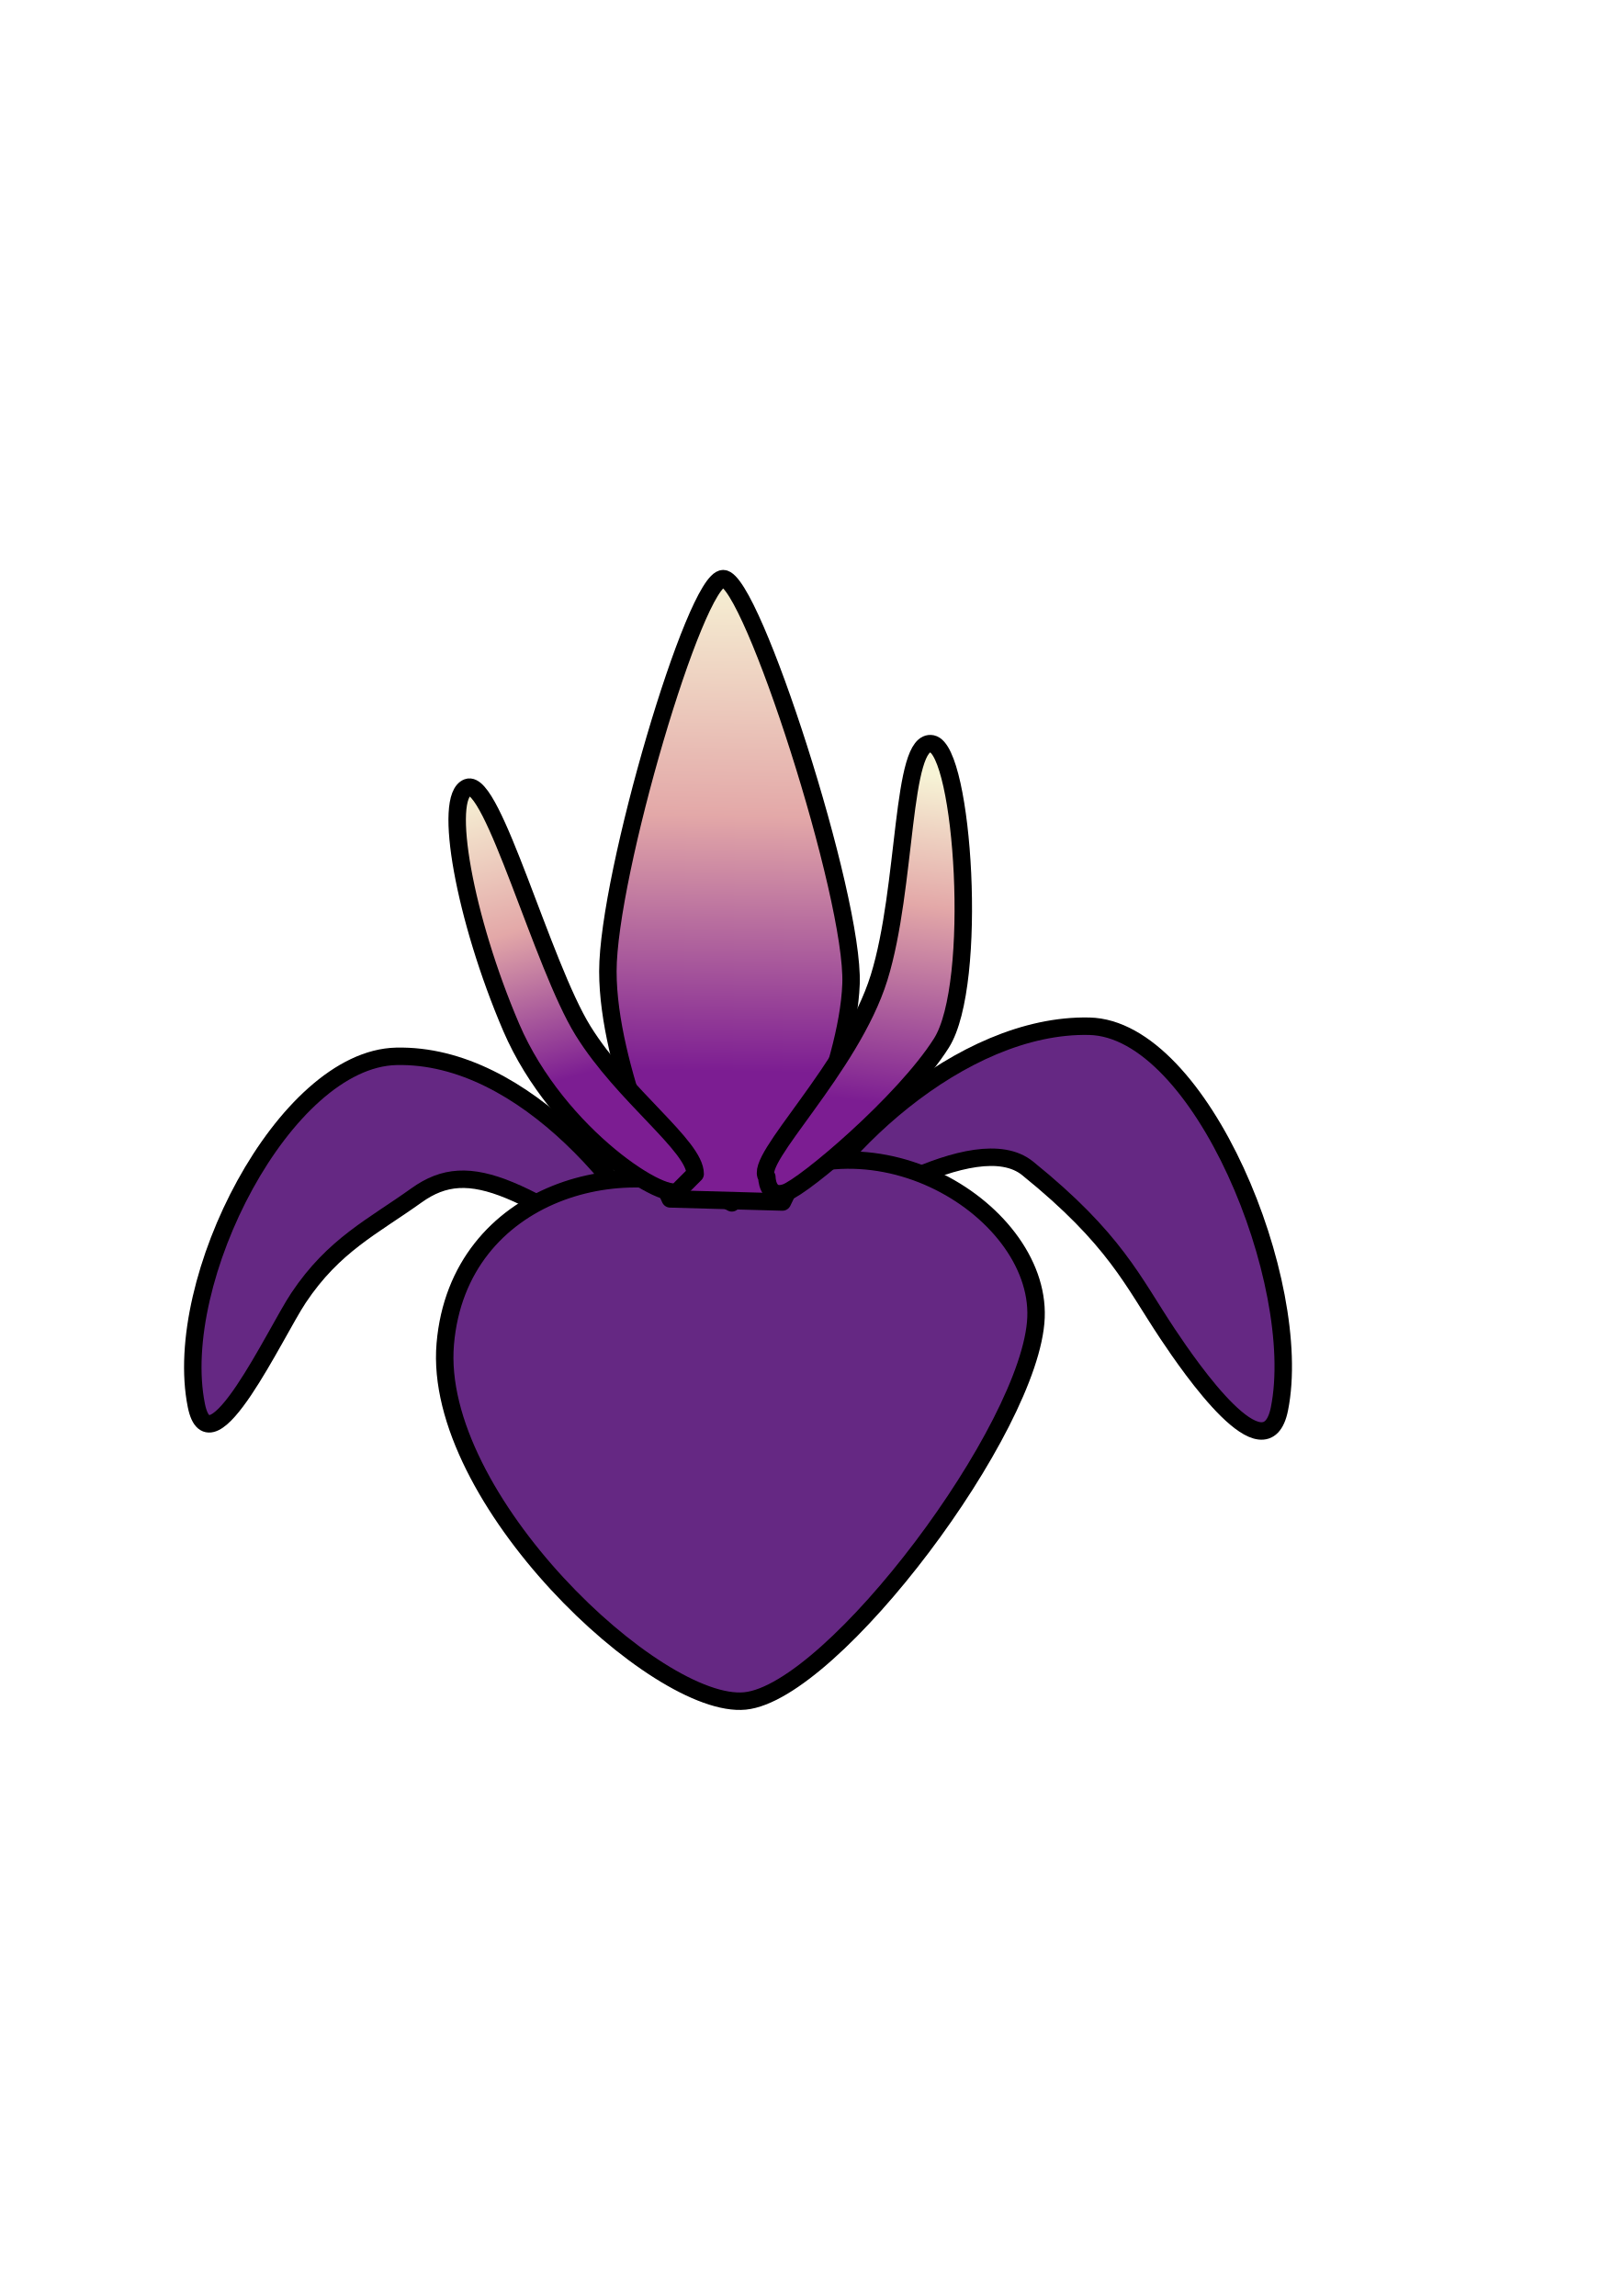
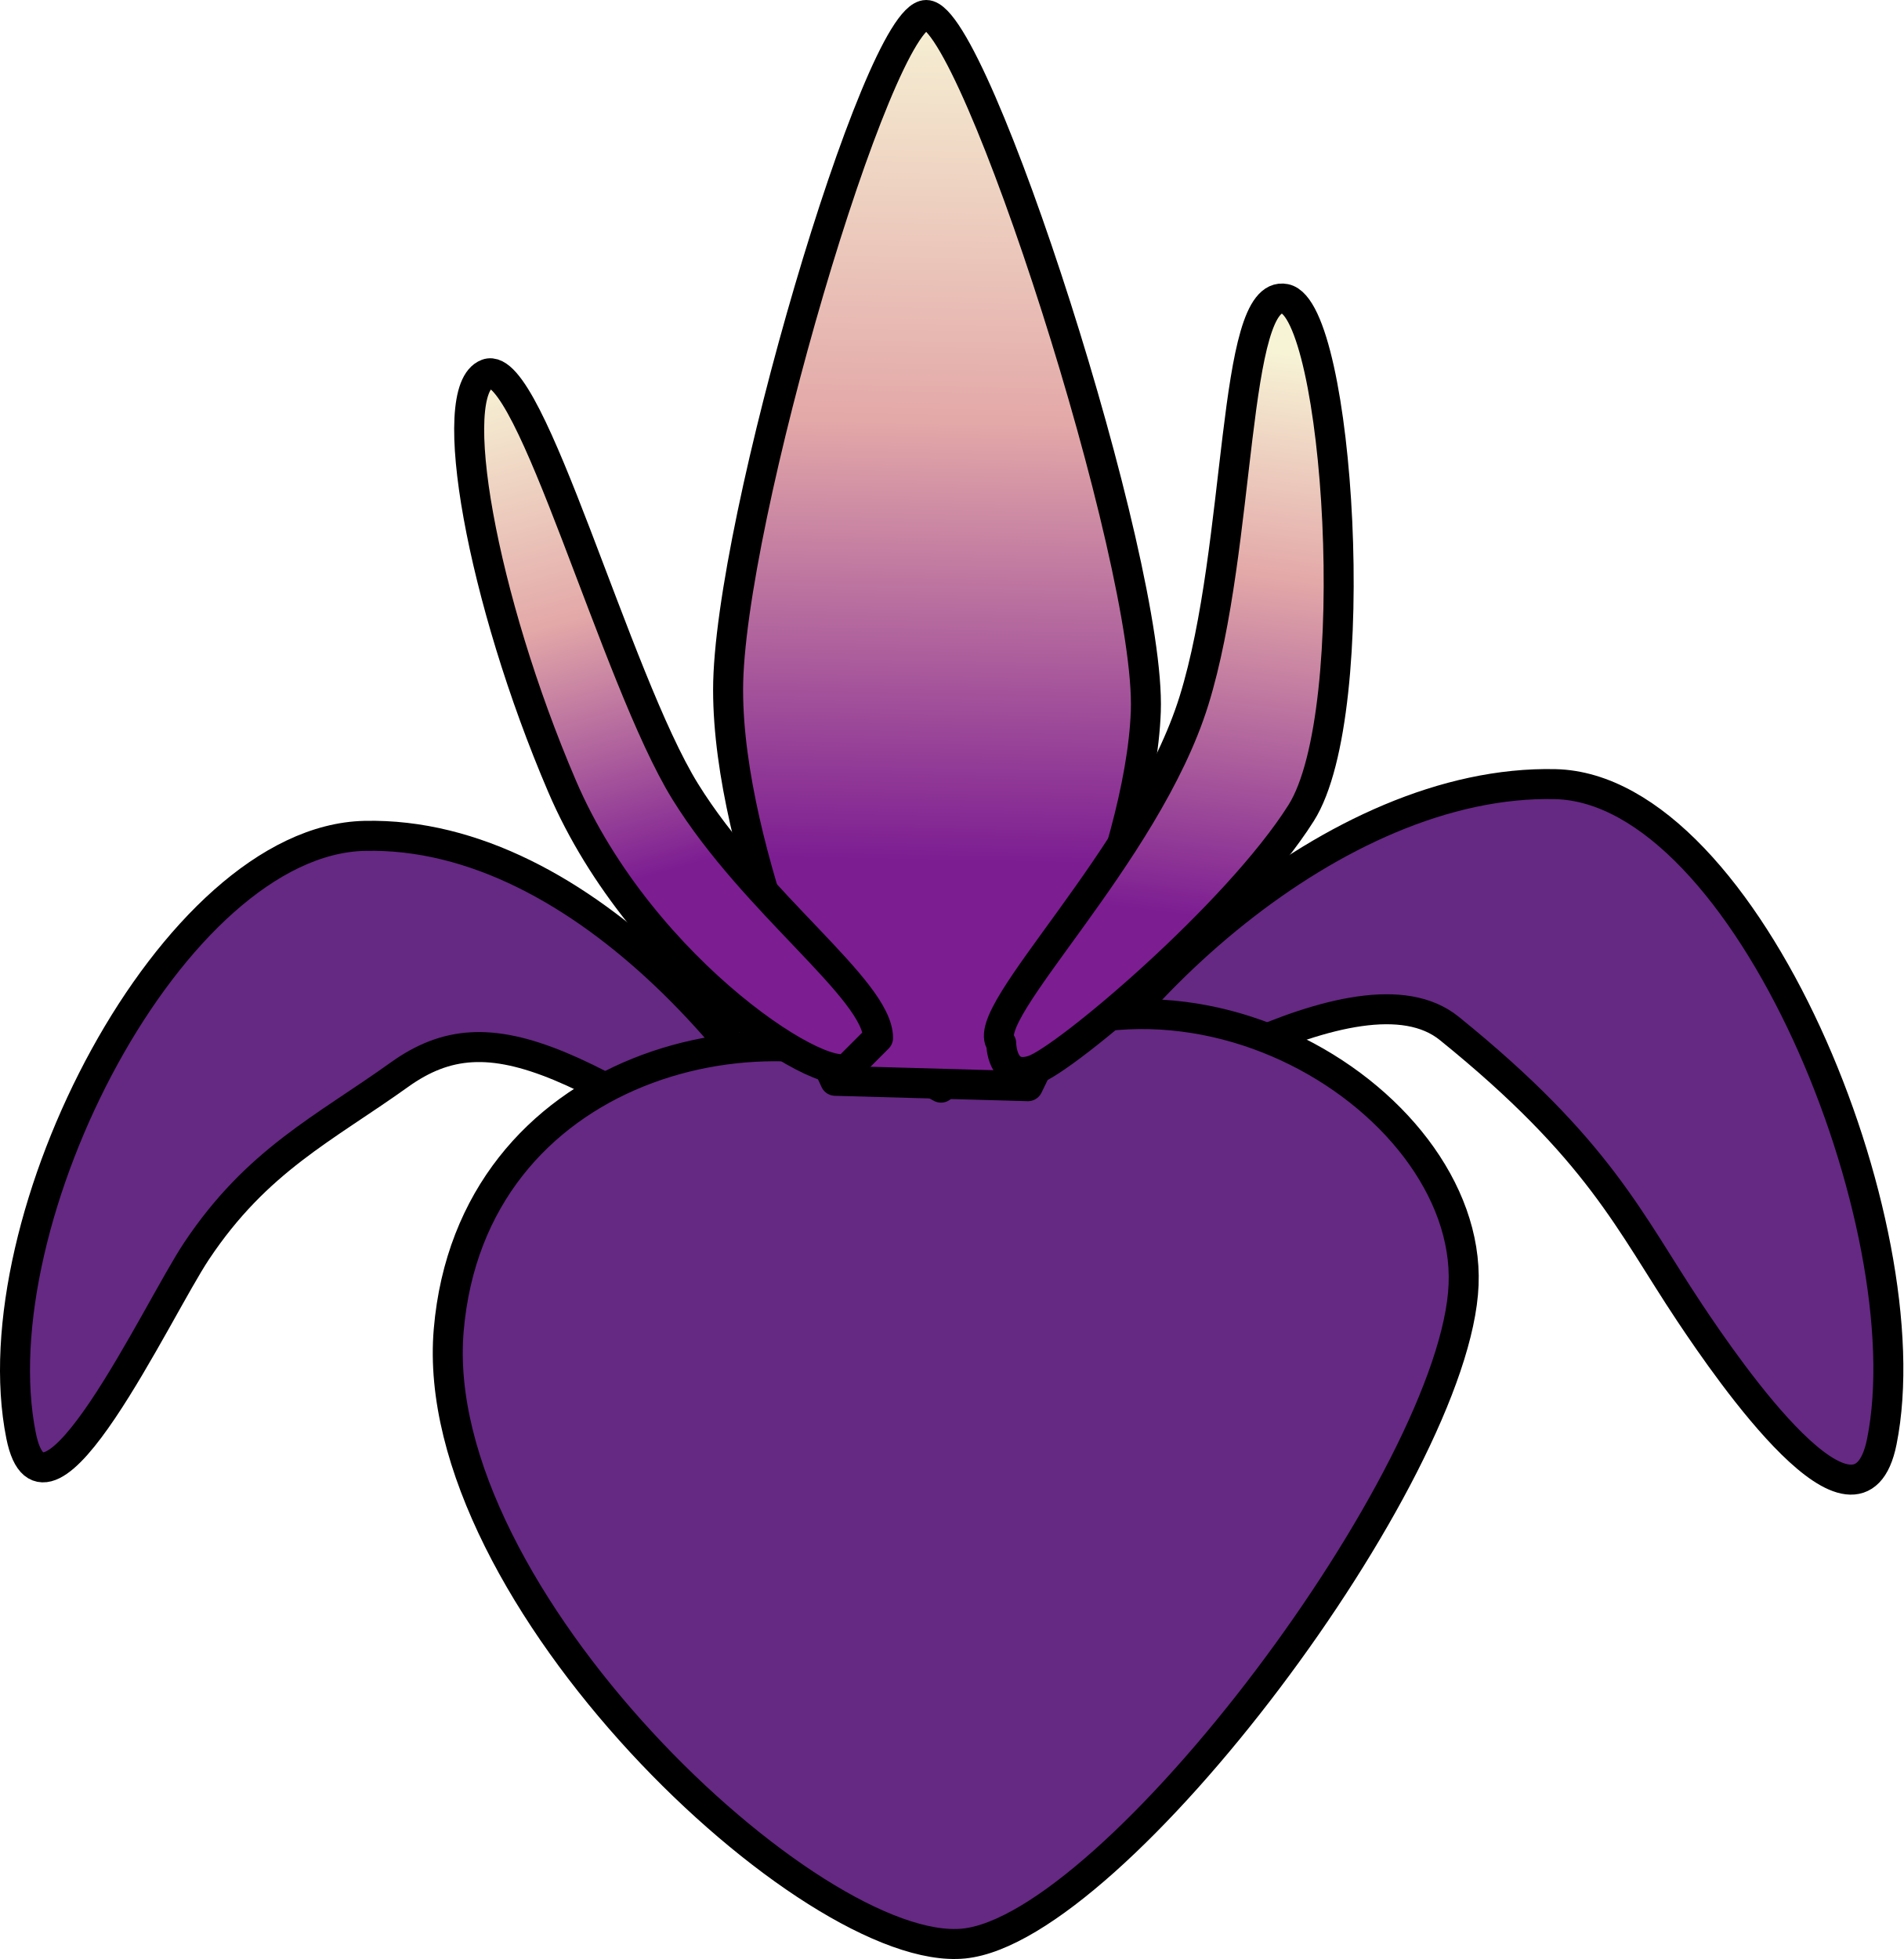
- <svg xmlns="http://www.w3.org/2000/svg" xmlns:xlink="http://www.w3.org/1999/xlink" width="744.094" height="1052.362" id="svg2" version="1.1">
+ <svg xmlns="http://www.w3.org/2000/svg" xmlns:xlink="http://www.w3.org/1999/xlink" width="507.723" height="522.524" id="svg2" version="1.1">
  <defs id="defs4">
    <linearGradient id="linearGradient3846">
      <stop id="stop3848" offset="0" style="stop-color:#7c1d92;stop-opacity:1;" />
      <stop style="stop-color:#e3a8a8;stop-opacity:1;" offset="0.605" id="stop3850" />
      <stop id="stop3852" offset="1" style="stop-color:#f7f4d6;stop-opacity:1;" />
    </linearGradient>
    <linearGradient id="linearGradient3828">
      <stop style="stop-color:#7c1d92;stop-opacity:1;" offset="0" id="stop3830" />
      <stop id="stop3836" offset="0.508" style="stop-color:#e3a8a8;stop-opacity:1;" />
      <stop style="stop-color:#f7f4d6;stop-opacity:1;" offset="1" id="stop3832" />
    </linearGradient>
    <linearGradient id="linearGradient3759">
      <stop style="stop-color:#652883;stop-opacity:1;" offset="0" id="stop3761" />
      <stop style="stop-color:#652883;stop-opacity:0;" offset="1" id="stop3763" />
    </linearGradient>
-     <linearGradient xlink:href="#linearGradient3828" id="linearGradient3834" x1="329.12" y1="490.909" x2="333.423" y2="260.594" gradientUnits="userSpaceOnUse" />
-     <linearGradient xlink:href="#linearGradient3846" id="linearGradient3844" x1="409.433" y1="506.634" x2="429.287" y2="355.111" gradientUnits="userSpaceOnUse" />
-     <linearGradient xlink:href="#linearGradient3828" id="linearGradient3860" x1="253.992" y1="496.015" x2="215.495" y2="360.655" gradientUnits="userSpaceOnUse" />
+     <linearGradient xlink:href="#linearGradient3828" id="linearGradient3834" x1="329.12" y1="490.909" x2="333.423" y2="260.594" gradientUnits="userSpaceOnUse" gradientTransform="translate(143.4417,-125.2589)" />
+     <linearGradient xlink:href="#linearGradient3846" id="linearGradient3844" x1="409.433" y1="506.634" x2="429.287" y2="355.111" gradientUnits="userSpaceOnUse" gradientTransform="translate(143.4417,-125.2589)" />
+     <linearGradient xlink:href="#linearGradient3828" id="linearGradient3860" x1="253.992" y1="496.015" x2="215.495" y2="360.655" gradientUnits="userSpaceOnUse" gradientTransform="translate(143.4417,-125.2589)" />
+     <linearGradient xlink:href="#linearGradient3828" id="linearGradient3068" gradientUnits="userSpaceOnUse" gradientTransform="translate(143.4417,-125.2589)" x1="329.12" y1="490.909" x2="329.851" y2="436.308" />
+     <linearGradient xlink:href="#linearGradient3828" id="linearGradient3072" gradientUnits="userSpaceOnUse" gradientTransform="translate(143.4417,-125.2589)" x1="253.992" y1="496.015" x2="224.067" y2="389.226" />
  </defs>
-   <g id="layer1" style="display:inline">
-     <path style="fill:#652883;fill-opacity:1;stroke:#000000;stroke-width:8;stroke-linecap:round;stroke-linejoin:round;stroke-miterlimit:4;stroke-opacity:1;stroke-dasharray:none" d="M 313.147,593.753 C 239.146,544.4 215.863,529.987 190.889,547.878 c -20.034,14.352 -37.938,22.773 -54.1,47.017 -10.632,15.947 -40.528,80.584 -46.814,49.265 -11.53,-57.447 40.438,-158.826 91.649,-159.993 58.726,-1.338 111.32,63.855 131.523,109.587 z" id="path3767" />
-     <path id="path3787" d="m 357.587,573.896 c 27.534,-17.028 89.451,-57.702 113.34,-38.386 40.237,32.535 48.039,51.691 64.202,75.935 10.632,15.947 44.915,65.605 51.201,34.286 11.53,-57.447 -35.907,-174.194 -87.118,-175.36 -58.726,-1.338 -121.421,57.794 -141.624,103.526 z" style="fill:#652883;fill-opacity:1;stroke:#000000;stroke-width:8;stroke-linecap:round;stroke-linejoin:round;stroke-miterlimit:4;stroke-opacity:1;stroke-dasharray:none" />
-     <path style="fill:#652883;fill-opacity:1;stroke:#000000;stroke-width:8;stroke-linecap:round;stroke-linejoin:round;stroke-miterlimit:4;stroke-opacity:1;stroke-dasharray:none" d="m 335.371,551.327 c 58.589,-48.487 141.421,2.02 139.401,52.528 -2.02,50.508 -92.934,171.726 -133.34,175.767 -40.406,4.041 -143.442,-92.934 -137.381,-163.645 6.061,-70.711 84.853,-90.914 131.32,-64.65 z" id="path2989" />
+   <g id="layer2" style="display:inline" transform="translate(-227.795,-135.9604)">
+     <path id="path3050" d="m 448.732,457.065 c -15.43,-13.638 -34.035,-11.958 -11.201,-39.671 21.908,-26.589 1.635,-38.708 5.473,-83.75 1.627,-19.097 -14.582,-133.908 16.162,-125.238 19.184,5.41 22.659,155.595 55.385,129.279 20.285,-16.312 -86.022,73.648 -65.819,119.38 z" style="fill:#652883;fill-opacity:1;stroke:#000000;stroke-width:8;stroke-linecap:round;stroke-linejoin:round;stroke-miterlimit:4;stroke-opacity:1;stroke-dasharray:none;display:inline" />
+     <path style="fill:#652883;fill-opacity:1;stroke:#000000;stroke-width:8;stroke-linecap:round;stroke-linejoin:round;stroke-miterlimit:4;stroke-opacity:1;stroke-dasharray:none;display:inline" d="m 501.029,448.638 c 27.534,-17.028 16.313,-40.522 16.197,-71.243 -0.144,-38.132 -3.629,-81.631 -6.513,-52.637 -2.226,22.376 -26.153,-111.061 -40.228,-107.857 -8.451,1.924 21.99,39.846 21.453,91.068 -0.869,82.948 29.293,94.937 9.09,140.669 z" id="path3052" />
+     <path id="path3054" d="m 478.812,426.068 c 58.589,-48.487 17.85,36.306 33.687,15.385 30.509,-40.303 -25.253,-198.352 -44.054,-195.662 -15.961,2.283 -64.019,133.209 -19.524,188.498 33.918,42.146 -16.576,-34.485 29.891,-8.221 z" style="fill:#652883;fill-opacity:1;stroke:#000000;stroke-width:8;stroke-linecap:round;stroke-linejoin:round;stroke-miterlimit:4;stroke-opacity:1;stroke-dasharray:none;display:inline" />
+     <path id="path3056" d="m 466.299,426.389 c 0,0 -8.001,-22.553 -8.001,-66.838 0,-44.286 5.858,-68.162 18.715,-68.162 12.857,0 22.185,20.427 20.756,60.427 -1.429,40 -11.471,73.859 -11.471,73.859 z" style="fill:url(#linearGradient3068);fill-opacity:1;stroke:#000000;stroke-width:8;stroke-linecap:round;stroke-linejoin:round;stroke-miterlimit:4;stroke-opacity:1;stroke-dasharray:none;display:inline" />
+     <path id="path3058" d="m 454.87,419.96 c -4.286,7.857 -18.571,-22.857 -11.429,-68.571 8.398,-53.746 27.143,-87.857 38.571,-92.143 11.429,-4.286 -26.974,46.157 -27.857,81.429 -0.881,35.187 -0.219,61.439 7.857,72.143 z" style="fill:url(#linearGradient3072);fill-opacity:1;stroke:#000000;stroke-width:8;stroke-linecap:round;stroke-linejoin:round;stroke-miterlimit:4;stroke-opacity:1;stroke-dasharray:none;display:inline" />
+     <path id="path3060" d="m 494.87,414.246 c -6.429,-7.857 -20,-7.143 -7.143,-48.571 12.857,-41.429 -37.143,-101.429 -22.857,-98.571 14.286,2.857 54.286,80.714 37.143,107.857 -17.143,27.143 -2.143,45.714 -10.714,48.571 -8.571,2.857 3.571,-9.286 3.571,-9.286 z" style="fill:url(#linearGradient3844);fill-opacity:1;stroke:#000000;stroke-width:8;stroke-linecap:round;stroke-linejoin:round;stroke-miterlimit:4;stroke-opacity:1;stroke-dasharray:none;display:inline" />
  </g>
-   <g id="layer2" style="display:inline">
-     <path style="fill:url(#linearGradient3834);fill-opacity:1;stroke:#000000;stroke-width:8;stroke-linecap:round;stroke-linejoin:round;stroke-miterlimit:4;stroke-opacity:1;stroke-dasharray:none;display:inline;opacity:1" d="m 307.143,549.505 c 0,0 -28.571,-60 -28.571,-104.286 0,-44.286 40,-180 52.857,-180 12.857,0 60,145.714 58.571,185.714 -1.429,40 -31.429,100 -31.429,100 z" id="path3791" />
-     <path style="fill:url(#linearGradient3860);fill-opacity:1;stroke:#000000;stroke-width:8;stroke-linecap:round;stroke-linejoin:round;stroke-miterlimit:4;stroke-opacity:1;stroke-dasharray:none;display:inline" d="m 311.429,545.219 c -4.286,7.857 -55.714,-24.286 -77.143,-74.286 -21.429,-50 -31.429,-105.714 -20,-110 11.429,-4.286 34.286,81.429 52.857,111.429 18.571,30 51.429,52.857 51.429,65.714 z" id="path3793" />
-     <path style="fill:url(#linearGradient3844);fill-opacity:1;stroke:#000000;stroke-width:8;stroke-linecap:round;stroke-linejoin:round;stroke-miterlimit:4;stroke-opacity:1;stroke-dasharray:none;display:inline" d="M 351.429,539.505 C 345,531.648 390,489.505 402.857,448.076 c 12.857,-41.429 10,-110 24.286,-107.143 14.286,2.857 21.429,110 4.286,137.143 -17.143,27.143 -62.857,65.714 -71.429,68.571 -8.571,2.857 -8.571,-7.143 -8.571,-7.143 z" id="path3795" />
+   <g id="layer1" style="display:inline" transform="translate(-227.795,-135.9604)">
+     <path style="fill:#652883;fill-opacity:1;stroke:#000000;stroke-width:8;stroke-linecap:round;stroke-linejoin:round;stroke-miterlimit:4;stroke-opacity:1;stroke-dasharray:none" d="m 456.589,468.494 c -74.001,-49.352 -97.284,-63.766 -122.258,-45.875 -20.034,14.352 -37.938,22.773 -54.1,47.017 -10.632,15.947 -40.528,80.584 -46.814,49.265 -11.53,-57.447 40.438,-158.826 91.649,-159.993 58.726,-1.338 111.32,63.855 131.523,109.587 z" id="path3767" />
+     <path id="path3787" d="m 501.029,448.638 c 27.534,-17.028 89.451,-57.702 113.34,-38.386 40.237,32.535 48.039,51.691 64.202,75.935 10.632,15.947 44.915,65.605 51.201,34.286 11.53,-57.447 -35.907,-174.194 -87.118,-175.36 -58.726,-1.338 -121.421,57.794 -141.624,103.526 z" style="fill:#652883;fill-opacity:1;stroke:#000000;stroke-width:8;stroke-linecap:round;stroke-linejoin:round;stroke-miterlimit:4;stroke-opacity:1;stroke-dasharray:none" />
+     <path style="fill:#652883;fill-opacity:1;stroke:#000000;stroke-width:8;stroke-linecap:round;stroke-linejoin:round;stroke-miterlimit:4;stroke-opacity:1;stroke-dasharray:none" d="m 478.812,426.068 c 58.589,-48.487 141.421,2.02 139.401,52.528 -2.02,50.508 -92.934,171.726 -133.34,175.767 -40.406,4.041 -143.442,-92.934 -137.381,-163.645 6.061,-70.711 84.853,-90.914 131.32,-64.65 z" id="path2989" />
+     <path style="fill:url(#linearGradient3834);fill-opacity:1;stroke:#000000;stroke-width:8;stroke-linecap:round;stroke-linejoin:round;stroke-miterlimit:4;stroke-opacity:1;stroke-dasharray:none;display:inline" d="m 450.585,424.246 c 0,0 -28.571,-60 -28.571,-104.286 0,-44.286 40,-180 52.857,-180 12.857,0 60,145.714 58.571,185.714 -1.429,40 -31.429,100 -31.429,100 z" id="path3791" />
+     <path style="fill:url(#linearGradient3860);fill-opacity:1;stroke:#000000;stroke-width:8;stroke-linecap:round;stroke-linejoin:round;stroke-miterlimit:4;stroke-opacity:1;stroke-dasharray:none;display:inline" d="m 454.87,419.96 c -4.286,7.857 -55.714,-24.286 -77.143,-74.286 -21.429,-50 -31.429,-105.714 -20,-110 11.429,-4.286 34.286,81.429 52.857,111.429 18.571,30 51.429,52.857 51.429,65.714 z" id="path3793" />
+     <path style="fill:url(#linearGradient3844);fill-opacity:1;stroke:#000000;stroke-width:8;stroke-linecap:round;stroke-linejoin:round;stroke-miterlimit:4;stroke-opacity:1;stroke-dasharray:none;display:inline" d="m 494.87,414.246 c -6.429,-7.857 38.571,-50 51.429,-91.429 12.857,-41.429 10,-110 24.286,-107.143 14.286,2.857 21.429,110 4.286,137.143 -17.143,27.143 -62.857,65.714 -71.429,68.571 -8.571,2.857 -8.571,-7.143 -8.571,-7.143 z" id="path3795" />
  </g>
</svg>
